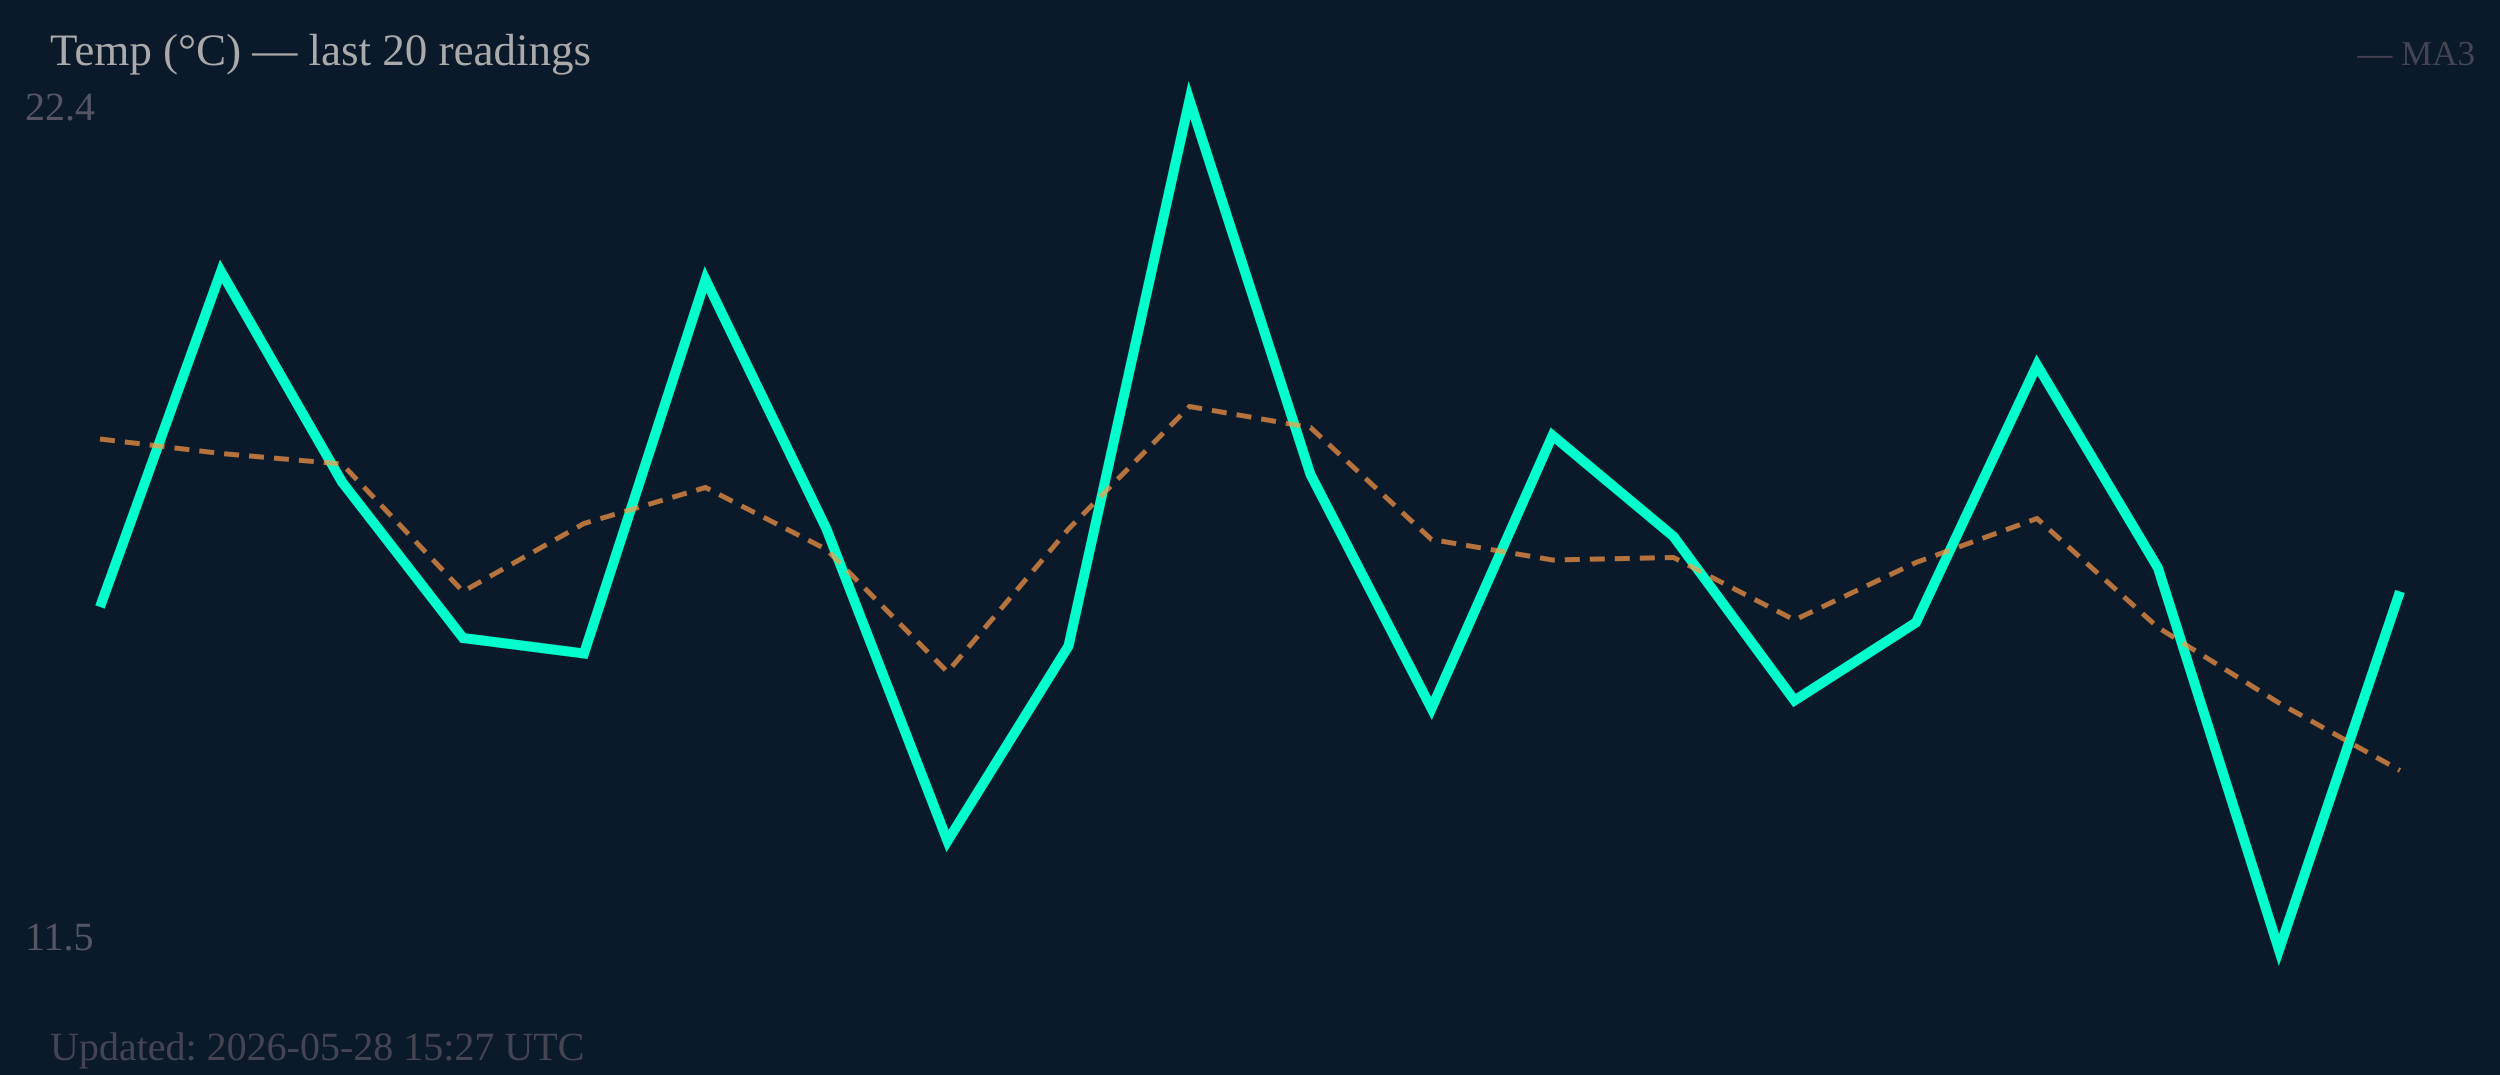
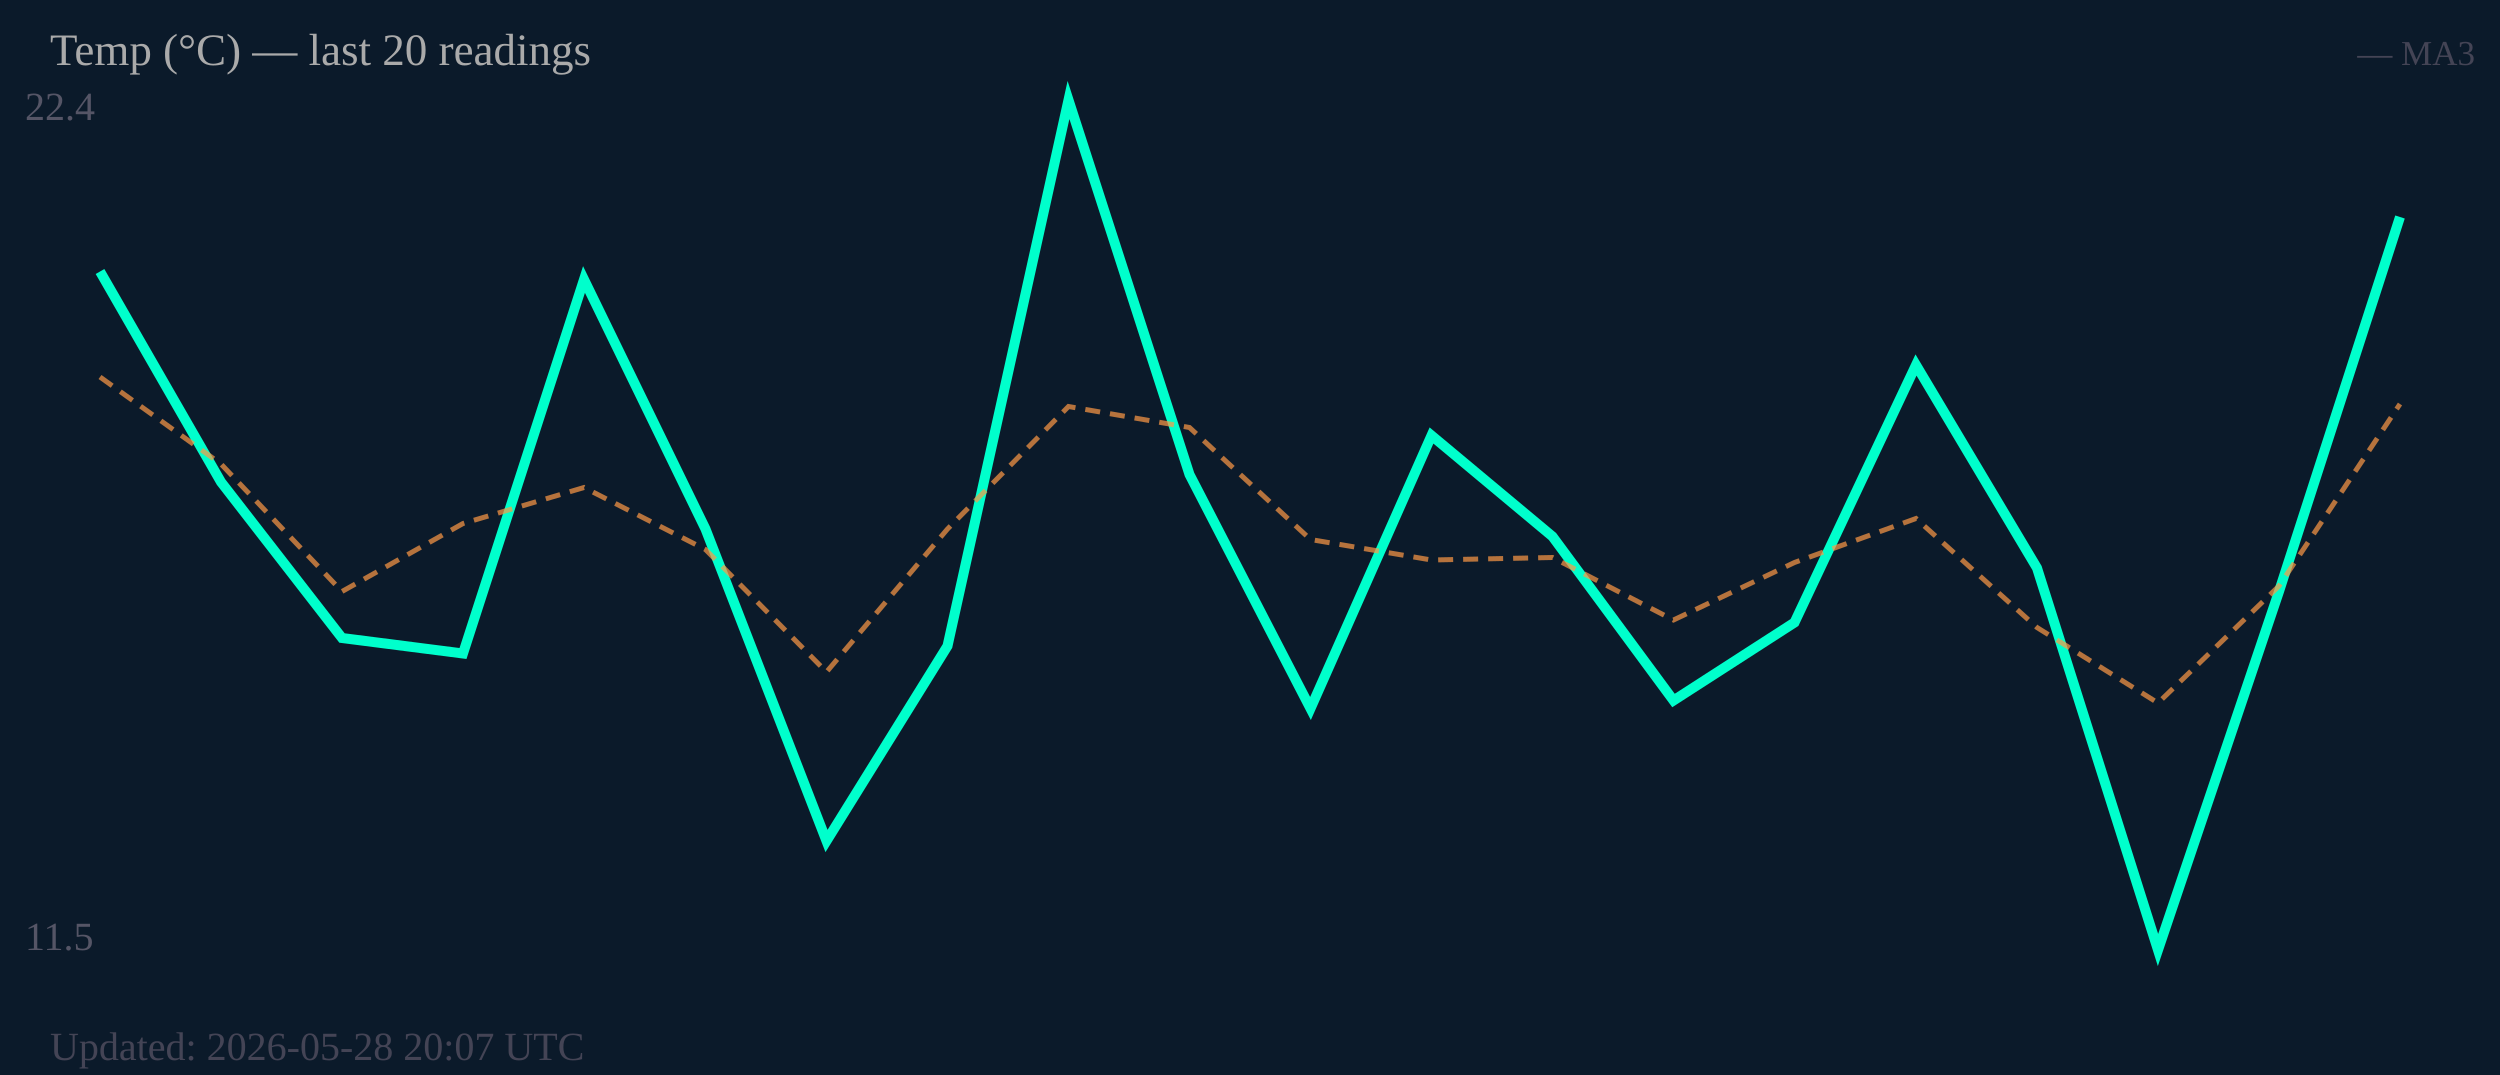
<svg xmlns="http://www.w3.org/2000/svg" width="500" height="215" viewBox="0 0 500 215">
  <rect width="500" height="215" fill="#0b1a2a" />
  <text x="5" y="24" font-size="8" fill="#556">22.4</text>
  <text x="5" y="190" font-size="8" fill="#556">11.5</text>
-   <polyline fill="none" stroke="#00ffcc" stroke-width="2" points="20.0,121.4 44.2,54.3 68.4,96.4 92.6,127.6 116.8,130.7 141.1,55.9 165.3,105.8 189.5,168.2 213.7,129.2 237.9,20.0 262.1,94.9 286.3,141.7 310.5,87.1 334.7,107.3 358.9,140.1 383.2,124.5 407.4,73.0 431.6,113.6 455.8,190.0 480.0,118.3" />
-   <polyline fill="none" stroke="#ff9944" stroke-width="1" stroke-dasharray="3,2" opacity="0.7" points="20.0,87.8 44.2,90.7 68.4,92.8 92.6,118.3 116.8,104.7 141.1,97.5 165.3,109.9 189.5,134.4 213.7,105.8 237.9,81.3 262.1,85.5 286.3,107.9 310.5,112.0 334.7,111.5 358.9,124.0 383.2,112.5 407.4,103.7 431.6,125.5 455.8,140.6 480.0,154.1" />
+   <polyline fill="none" stroke="#00ffcc" stroke-width="2" points="20.0,54.3 44.2,96.4 68.4,127.6 92.6,130.7 116.8,55.9 141.1,105.8 165.3,168.2 189.5,129.2 213.7,20.0 237.9,94.9 262.1,141.7 286.3,87.1 310.5,107.3 334.7,140.1 358.9,124.5 383.2,73.0 407.4,113.6 431.6,190.0 455.8,118.3 480.0,43.4" />
+   <polyline fill="none" stroke="#ff9944" stroke-width="1" stroke-dasharray="3,2" opacity="0.7" points="20.0,75.4 44.2,92.8 68.4,118.3 92.6,104.7 116.8,97.5 141.1,109.9 165.3,134.4 189.5,105.8 213.7,81.3 237.9,85.5 262.1,107.9 286.3,112.0 310.5,111.5 334.7,124.0 358.9,112.5 383.2,103.7 407.4,125.5 431.6,140.6 455.8,117.2 480.0,80.8" />
  <text x="10" y="13" font-size="9" fill="#aaa">Temp (°C) — last 20 readings</text>
  <text x="495" y="13" font-size="7" fill="#445" text-anchor="end">— MA3</text>
-   <text x="10" y="212" font-size="8" fill="#445">Updated: 2026-05-28 15:27 UTC</text>
+   <text x="10" y="212" font-size="8" fill="#445">Updated: 2026-05-28 20:07 UTC</text>
</svg>
